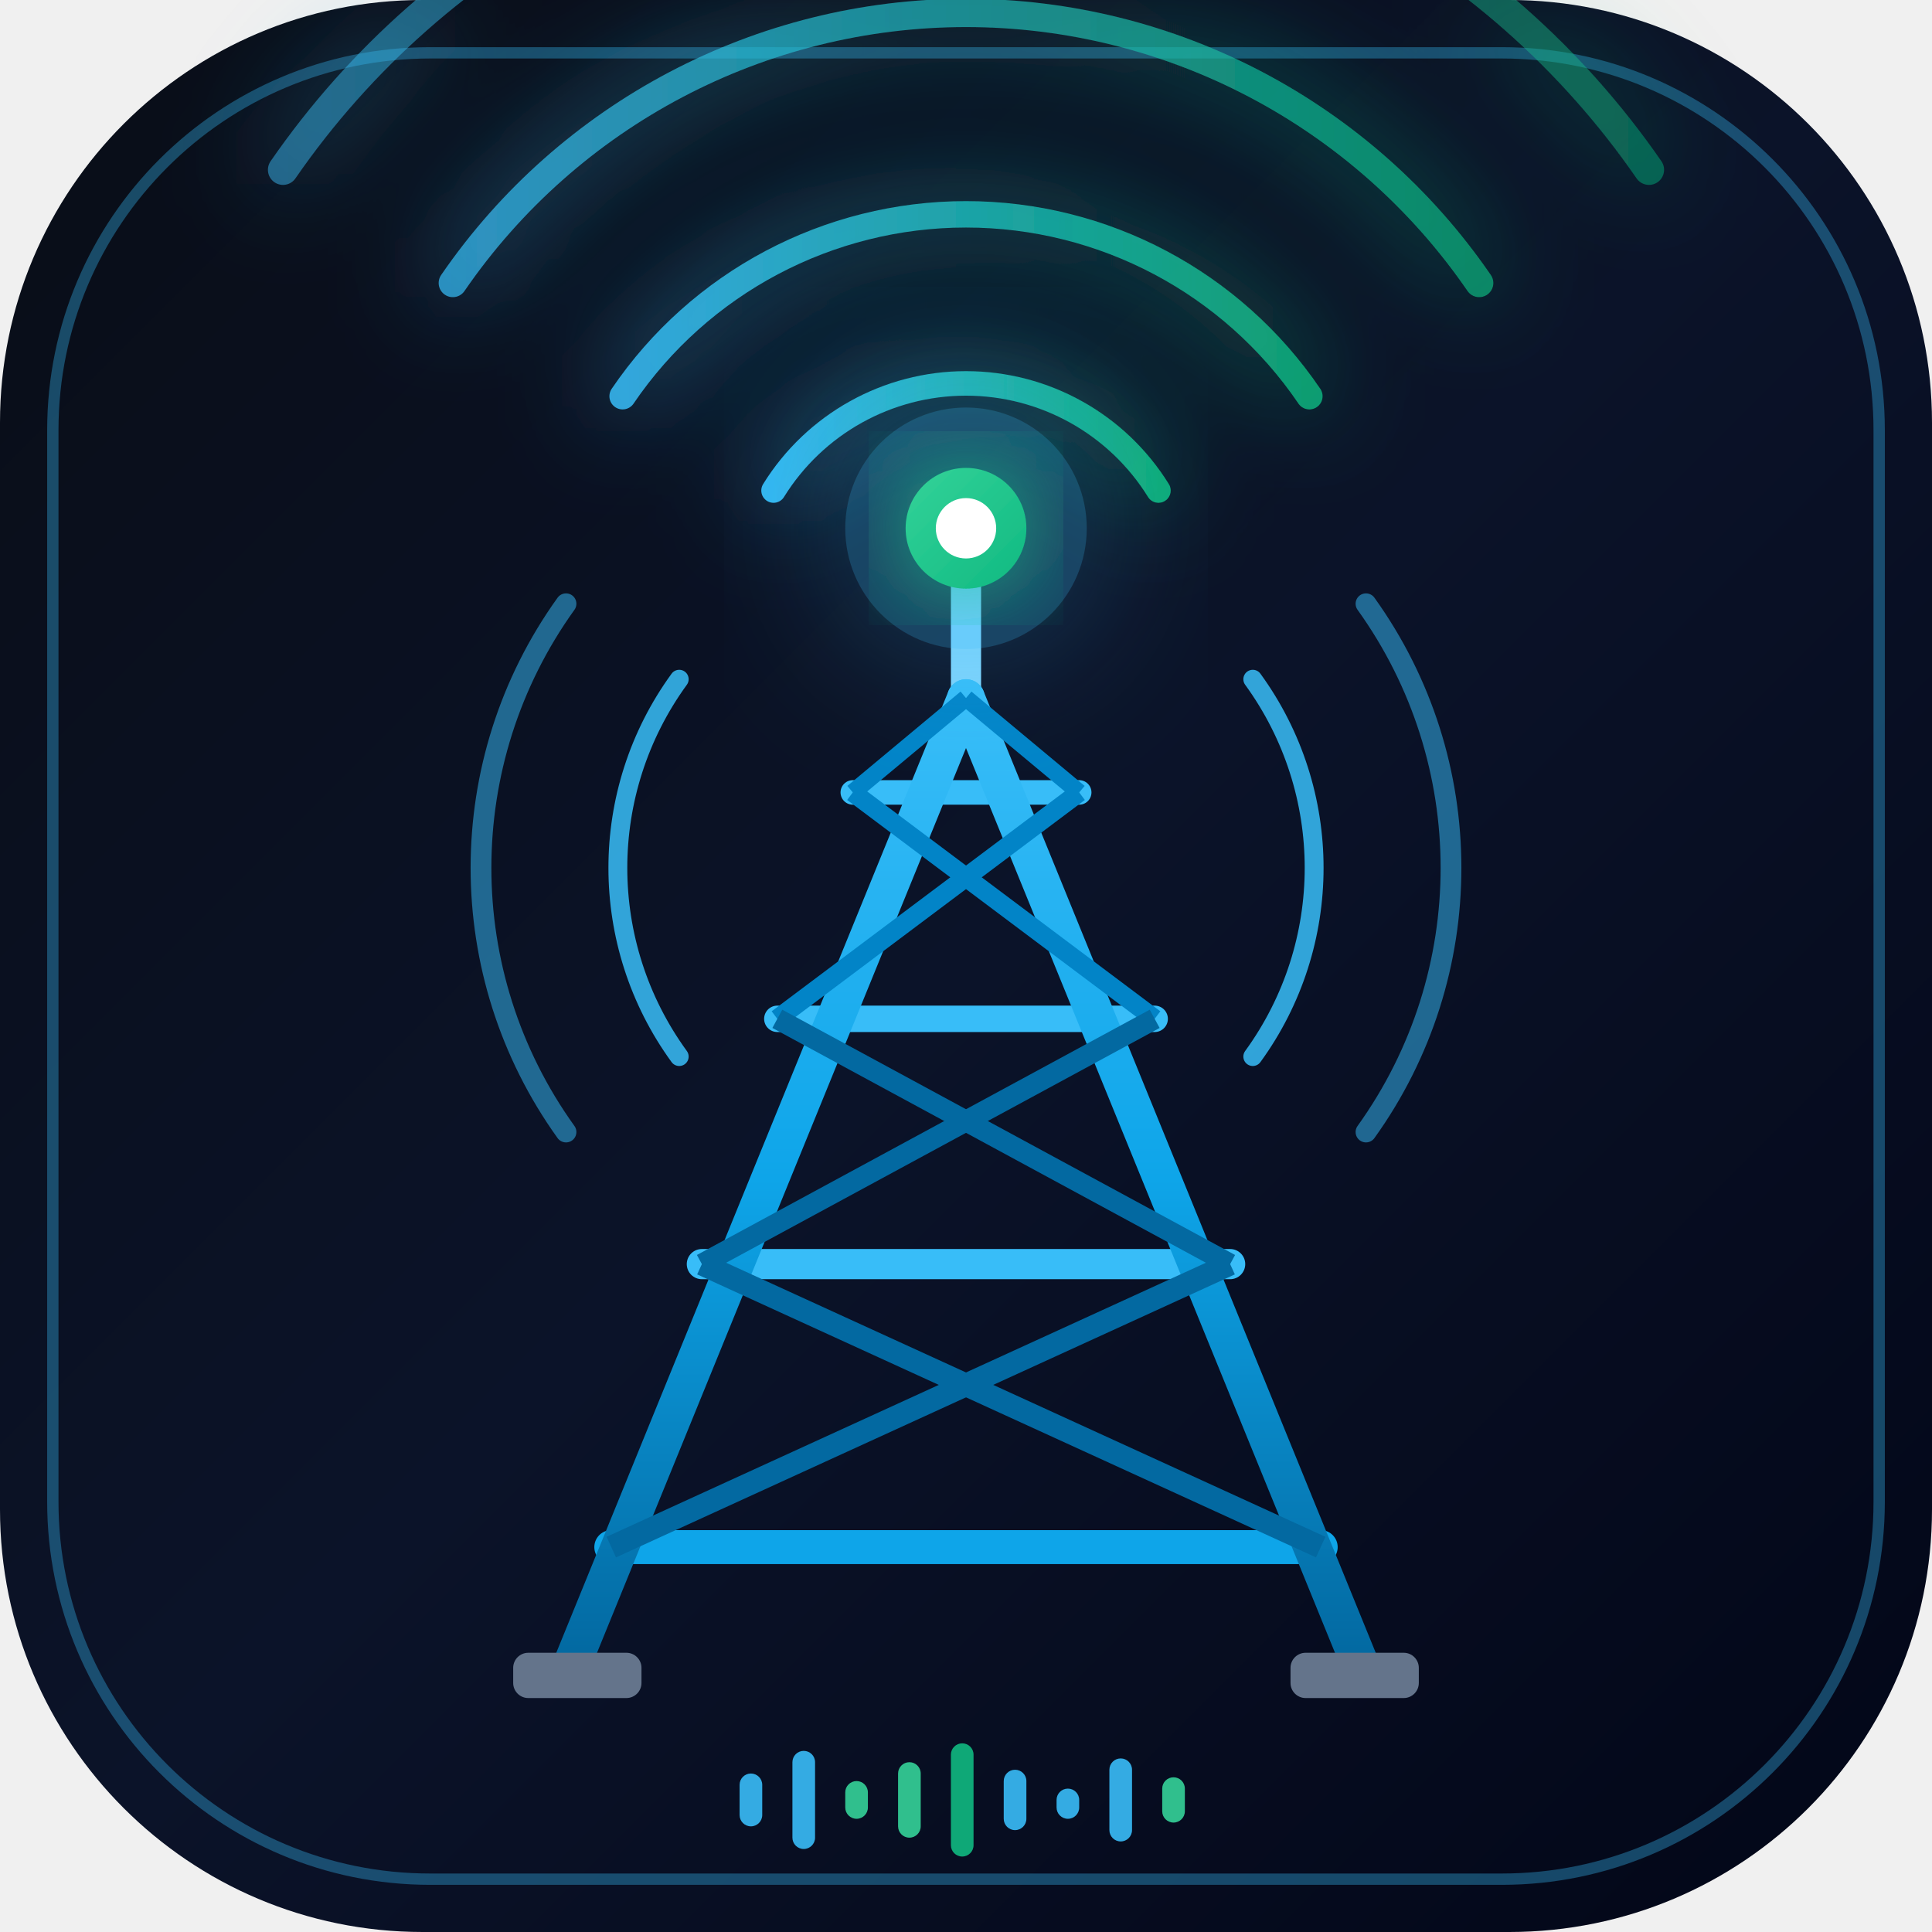
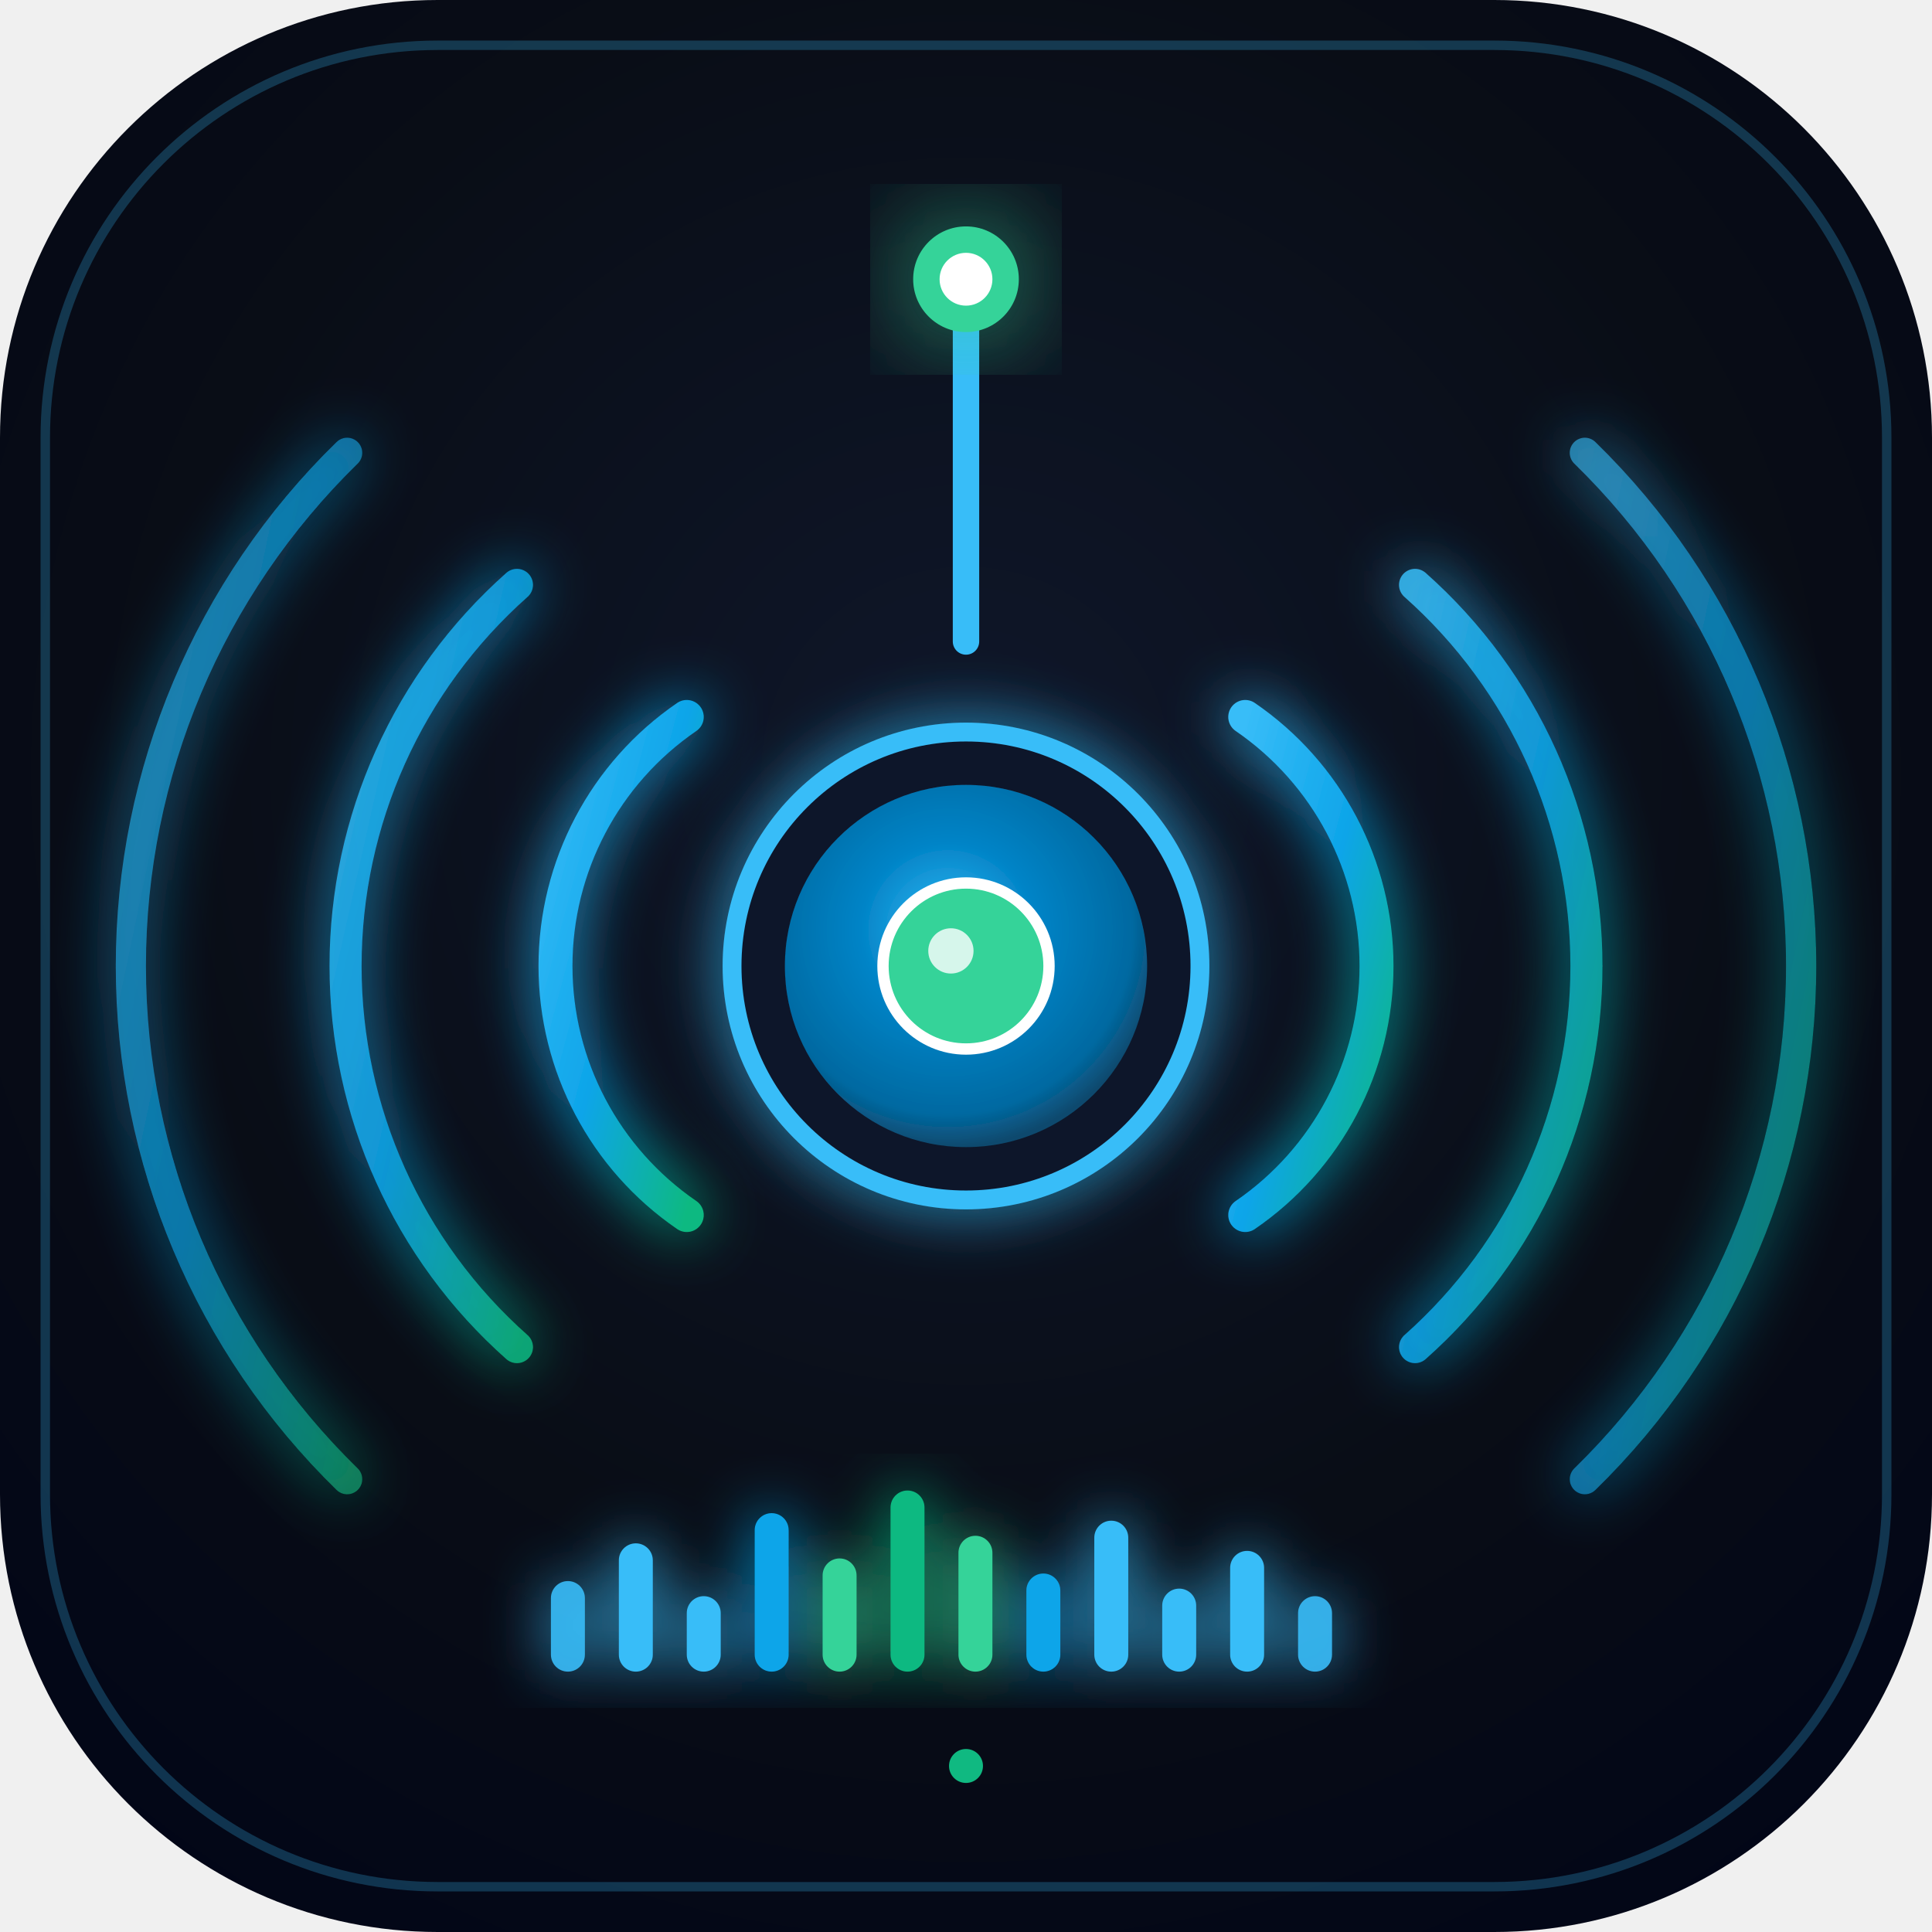
<svg xmlns="http://www.w3.org/2000/svg" viewBox="0 0 512 512" width="512" height="512">
  <defs>
-     <linearGradient id="bg" x1="0%" y1="0%" x2="100%" y2="100%">
-       <stop offset="0%" stop-color="#090d16" />
-       <stop offset="50%" stop-color="#0b1329" />
+     <radialGradient id="bgGrad" cx="50%" cy="40%" r="70%">
+       <stop offset="0%" stop-color="#0f172a" />
+       <stop offset="60%" stop-color="#090d16" />
      <stop offset="100%" stop-color="#020617" />
-     </linearGradient>
-     <linearGradient id="towerGrad" x1="0%" y1="0%" x2="0%" y2="100%">
+     </radialGradient>
+     <linearGradient id="waveGrad" x1="0%" y1="0%" x2="100%" y2="100%">
      <stop offset="0%" stop-color="#38bdf8" />
      <stop offset="50%" stop-color="#0ea5e9" />
-       <stop offset="100%" stop-color="#0369a1" />
-     </linearGradient>
-     <linearGradient id="waveCyan" x1="0%" y1="0%" x2="100%" y2="0%">
-       <stop offset="0%" stop-color="#38bdf8" stop-opacity="0.95" />
-       <stop offset="100%" stop-color="#10b981" stop-opacity="0.9" />
-     </linearGradient>
-     <linearGradient id="beaconGlow" x1="0%" y1="0%" x2="100%" y2="100%">
-       <stop offset="0%" stop-color="#34d399" />
      <stop offset="100%" stop-color="#10b981" />
    </linearGradient>
-     <filter id="glow" x="-30%" y="-30%" width="160%" height="160%">
-       <feGaussianBlur stdDeviation="14" result="blur" />
+     <radialGradient id="coreDriver" cx="45%" cy="40%" r="60%">
+       <stop offset="0%" stop-color="#38bdf8" />
+       <stop offset="40%" stop-color="#0284c7" />
+       <stop offset="85%" stop-color="#0369a1" />
+       <stop offset="100%" stop-color="#0c4a6e" />
+     </radialGradient>
+     <filter id="softGlow" x="-20%" y="-20%" width="140%" height="140%">
+       <feGaussianBlur stdDeviation="8" result="blur" />
      <feComposite in="SourceGraphic" in2="blur" operator="over" />
    </filter>
-     <filter id="strongGlow" x="-50%" y="-50%" width="200%" height="200%">
-       <feGaussianBlur stdDeviation="22" result="blur" />
+     <filter id="pulseGlow" x="-40%" y="-40%" width="180%" height="180%">
+       <feGaussianBlur stdDeviation="16" result="blur" />
      <feComposite in="SourceGraphic" in2="blur" operator="over" />
    </filter>
  </defs>
-   <rect width="512" height="512" rx="112" fill="url(#bg)" />
-   <rect x="14" y="14" width="484" height="484" rx="100" fill="none" stroke="#38bdf8" stroke-width="3" stroke-opacity="0.35" />
-   <g filter="url(#glow)">
-     <path d="M 205 130 A 60 60 0 0 1 307 130" fill="none" stroke="url(#waveCyan)" stroke-width="6.5" stroke-linecap="round" />
-     <path d="M 165 105 A 110 110 0 0 1 347 105" fill="none" stroke="url(#waveCyan)" stroke-width="7" stroke-linecap="round" stroke-opacity="0.9" />
-     <path d="M 120 75 A 165 165 0 0 1 392 75" fill="none" stroke="url(#waveCyan)" stroke-width="7.5" stroke-linecap="round" stroke-opacity="0.75" />
-     <path d="M 75 45 A 220 220 0 0 1 437 45" fill="none" stroke="url(#waveCyan)" stroke-width="8" stroke-linecap="round" stroke-opacity="0.5" />
+   <rect width="512" height="512" rx="116" fill="url(#bgGrad)" />
+   <rect x="12" y="12" width="488" height="488" rx="104" fill="none" stroke="#38bdf8" stroke-width="2.5" stroke-opacity="0.25" />
+   <g filter="url(#softGlow)">
+     <path d="M 330 190 A 80 80 0 0 1 330 322" fill="none" stroke="url(#waveGrad)" stroke-width="9" stroke-linecap="round" />
+     <path d="M 375 155 A 135 135 0 0 1 375 357" fill="none" stroke="url(#waveGrad)" stroke-width="8.5" stroke-linecap="round" stroke-opacity="0.85" />
+     <path d="M 420 120 A 190 190 0 0 1 420 392" fill="none" stroke="url(#waveGrad)" stroke-width="8" stroke-linecap="round" stroke-opacity="0.6" />
+     <path d="M 182 190 A 80 80 0 0 0 182 322" fill="none" stroke="url(#waveGrad)" stroke-width="9" stroke-linecap="round" />
+     <path d="M 137 155 A 135 135 0 0 0 137 357" fill="none" stroke="url(#waveGrad)" stroke-width="8.5" stroke-linecap="round" stroke-opacity="0.85" />
+     <path d="M 92 120 A 190 190 0 0 0 92 392" fill="none" stroke="url(#waveGrad)" stroke-width="8" stroke-linecap="round" stroke-opacity="0.6" />
  </g>
-   <g opacity="0.85">
-     <path d="M 180 180 A 85 85 0 0 0 180 280" fill="none" stroke="#38bdf8" stroke-width="5" stroke-linecap="round" />
-     <path d="M 150 160 A 120 120 0 0 0 150 300" fill="none" stroke="#38bdf8" stroke-width="5.5" stroke-linecap="round" stroke-opacity="0.6" />
-     <path d="M 332 180 A 85 85 0 0 1 332 280" fill="none" stroke="#38bdf8" stroke-width="5" stroke-linecap="round" />
-     <path d="M 362 160 A 120 120 0 0 1 362 300" fill="none" stroke="#38bdf8" stroke-width="5.5" stroke-linecap="round" stroke-opacity="0.6" />
+   <line x1="256" y1="80" x2="256" y2="170" stroke="#38bdf8" stroke-width="7" stroke-linecap="round" />
+   <circle cx="256" cy="74" r="14" fill="#34d399" filter="url(#pulseGlow)" />
+   <circle cx="256" cy="74" r="7" fill="#ffffff" />
+   <g filter="url(#softGlow)">
+     <circle cx="256" cy="256" r="62" fill="#0f172a" stroke="#38bdf8" stroke-width="5" />
+     <circle cx="256" cy="256" r="48" fill="url(#coreDriver)" />
+     <circle cx="256" cy="256" r="22" fill="#34d399" stroke="#ffffff" stroke-width="3" />
+     <circle cx="252" cy="252" r="6" fill="#ffffff" opacity="0.8" />
  </g>
-   <line x1="256" y1="140" x2="256" y2="185" stroke="#7dd3fc" stroke-width="8" stroke-linecap="round" />
-   <line x1="226" y1="210" x2="286" y2="210" stroke="#38bdf8" stroke-width="6.5" stroke-linecap="round" />
-   <line x1="206" y1="270" x2="306" y2="270" stroke="#38bdf8" stroke-width="7" stroke-linecap="round" />
-   <line x1="186" y1="335" x2="326" y2="335" stroke="#38bdf8" stroke-width="8" stroke-linecap="round" />
-   <line x1="162" y1="410" x2="350" y2="410" stroke="#0ea5e9" stroke-width="9" stroke-linecap="round" />
-   <line x1="256" y1="185" x2="152" y2="440" stroke="url(#towerGrad)" stroke-width="10" stroke-linecap="round" />
-   <line x1="256" y1="185" x2="360" y2="440" stroke="url(#towerGrad)" stroke-width="10" stroke-linecap="round" />
-   <line x1="256" y1="185" x2="226" y2="210" stroke="#0284c7" stroke-width="4.5" />
-   <line x1="256" y1="185" x2="286" y2="210" stroke="#0284c7" stroke-width="4.5" />
-   <line x1="226" y1="210" x2="306" y2="270" stroke="#0284c7" stroke-width="5" />
-   <line x1="286" y1="210" x2="206" y2="270" stroke="#0284c7" stroke-width="5" />
-   <line x1="206" y1="270" x2="326" y2="335" stroke="#0369a1" stroke-width="5.5" />
-   <line x1="306" y1="270" x2="186" y2="335" stroke="#0369a1" stroke-width="5.5" />
-   <line x1="186" y1="335" x2="350" y2="410" stroke="#0369a1" stroke-width="6" />
-   <line x1="326" y1="335" x2="162" y2="410" stroke="#0369a1" stroke-width="6" />
-   <rect x="136" y="438" width="34" height="12" rx="4" fill="#64748b" />
-   <rect x="342" y="438" width="34" height="12" rx="4" fill="#64748b" />
-   <circle cx="256" cy="140" r="32" fill="#38bdf8" opacity="0.3" filter="url(#strongGlow)" />
-   <circle cx="256" cy="140" r="16" fill="url(#beaconGlow)" filter="url(#glow)" />
-   <circle cx="256" cy="140" r="8" fill="#ffffff" />
-   <g transform="translate(196, 462)" opacity="0.9">
-     <rect x="0" y="8" width="6" height="14" rx="3" fill="#38bdf8" />
-     <rect x="14" y="2" width="6" height="26" rx="3" fill="#38bdf8" />
-     <rect x="28" y="10" width="6" height="10" rx="3" fill="#34d399" />
-     <rect x="42" y="5" width="6" height="20" rx="3" fill="#34d399" />
-     <rect x="56" y="0" width="6" height="30" rx="3" fill="#10b981" />
-     <rect x="70" y="7" width="6" height="16" rx="3" fill="#38bdf8" />
-     <rect x="84" y="12" width="6" height="8" rx="3" fill="#38bdf8" />
-     <rect x="98" y="4" width="6" height="22" rx="3" fill="#38bdf8" />
-     <rect x="112" y="9" width="6" height="12" rx="3" fill="#34d399" />
+   <g transform="translate(146, 395)" filter="url(#softGlow)">
+     <rect x="0" y="24" width="9" height="24" rx="4.5" fill="#38bdf8" opacity="0.9" />
+     <rect x="18" y="14" width="9" height="34" rx="4.5" fill="#38bdf8" />
+     <rect x="36" y="28" width="9" height="20" rx="4.5" fill="#38bdf8" />
+     <rect x="54" y="6" width="9" height="42" rx="4.5" fill="#0ea5e9" />
+     <rect x="72" y="18" width="9" height="30" rx="4.5" fill="#34d399" />
+     <rect x="90" y="0" width="9" height="48" rx="4.5" fill="#10b981" />
+     <rect x="108" y="12" width="9" height="36" rx="4.5" fill="#34d399" />
+     <rect x="126" y="22" width="9" height="26" rx="4.5" fill="#0ea5e9" />
+     <rect x="144" y="8" width="9" height="40" rx="4.5" fill="#38bdf8" />
+     <rect x="162" y="26" width="9" height="22" rx="4.5" fill="#38bdf8" />
+     <rect x="180" y="16" width="9" height="32" rx="4.5" fill="#38bdf8" />
+     <rect x="198" y="28" width="9" height="20" rx="4.5" fill="#38bdf8" opacity="0.9" />
  </g>
+   <circle cx="256" cy="468" r="4.5" fill="#10b981" />
</svg>
